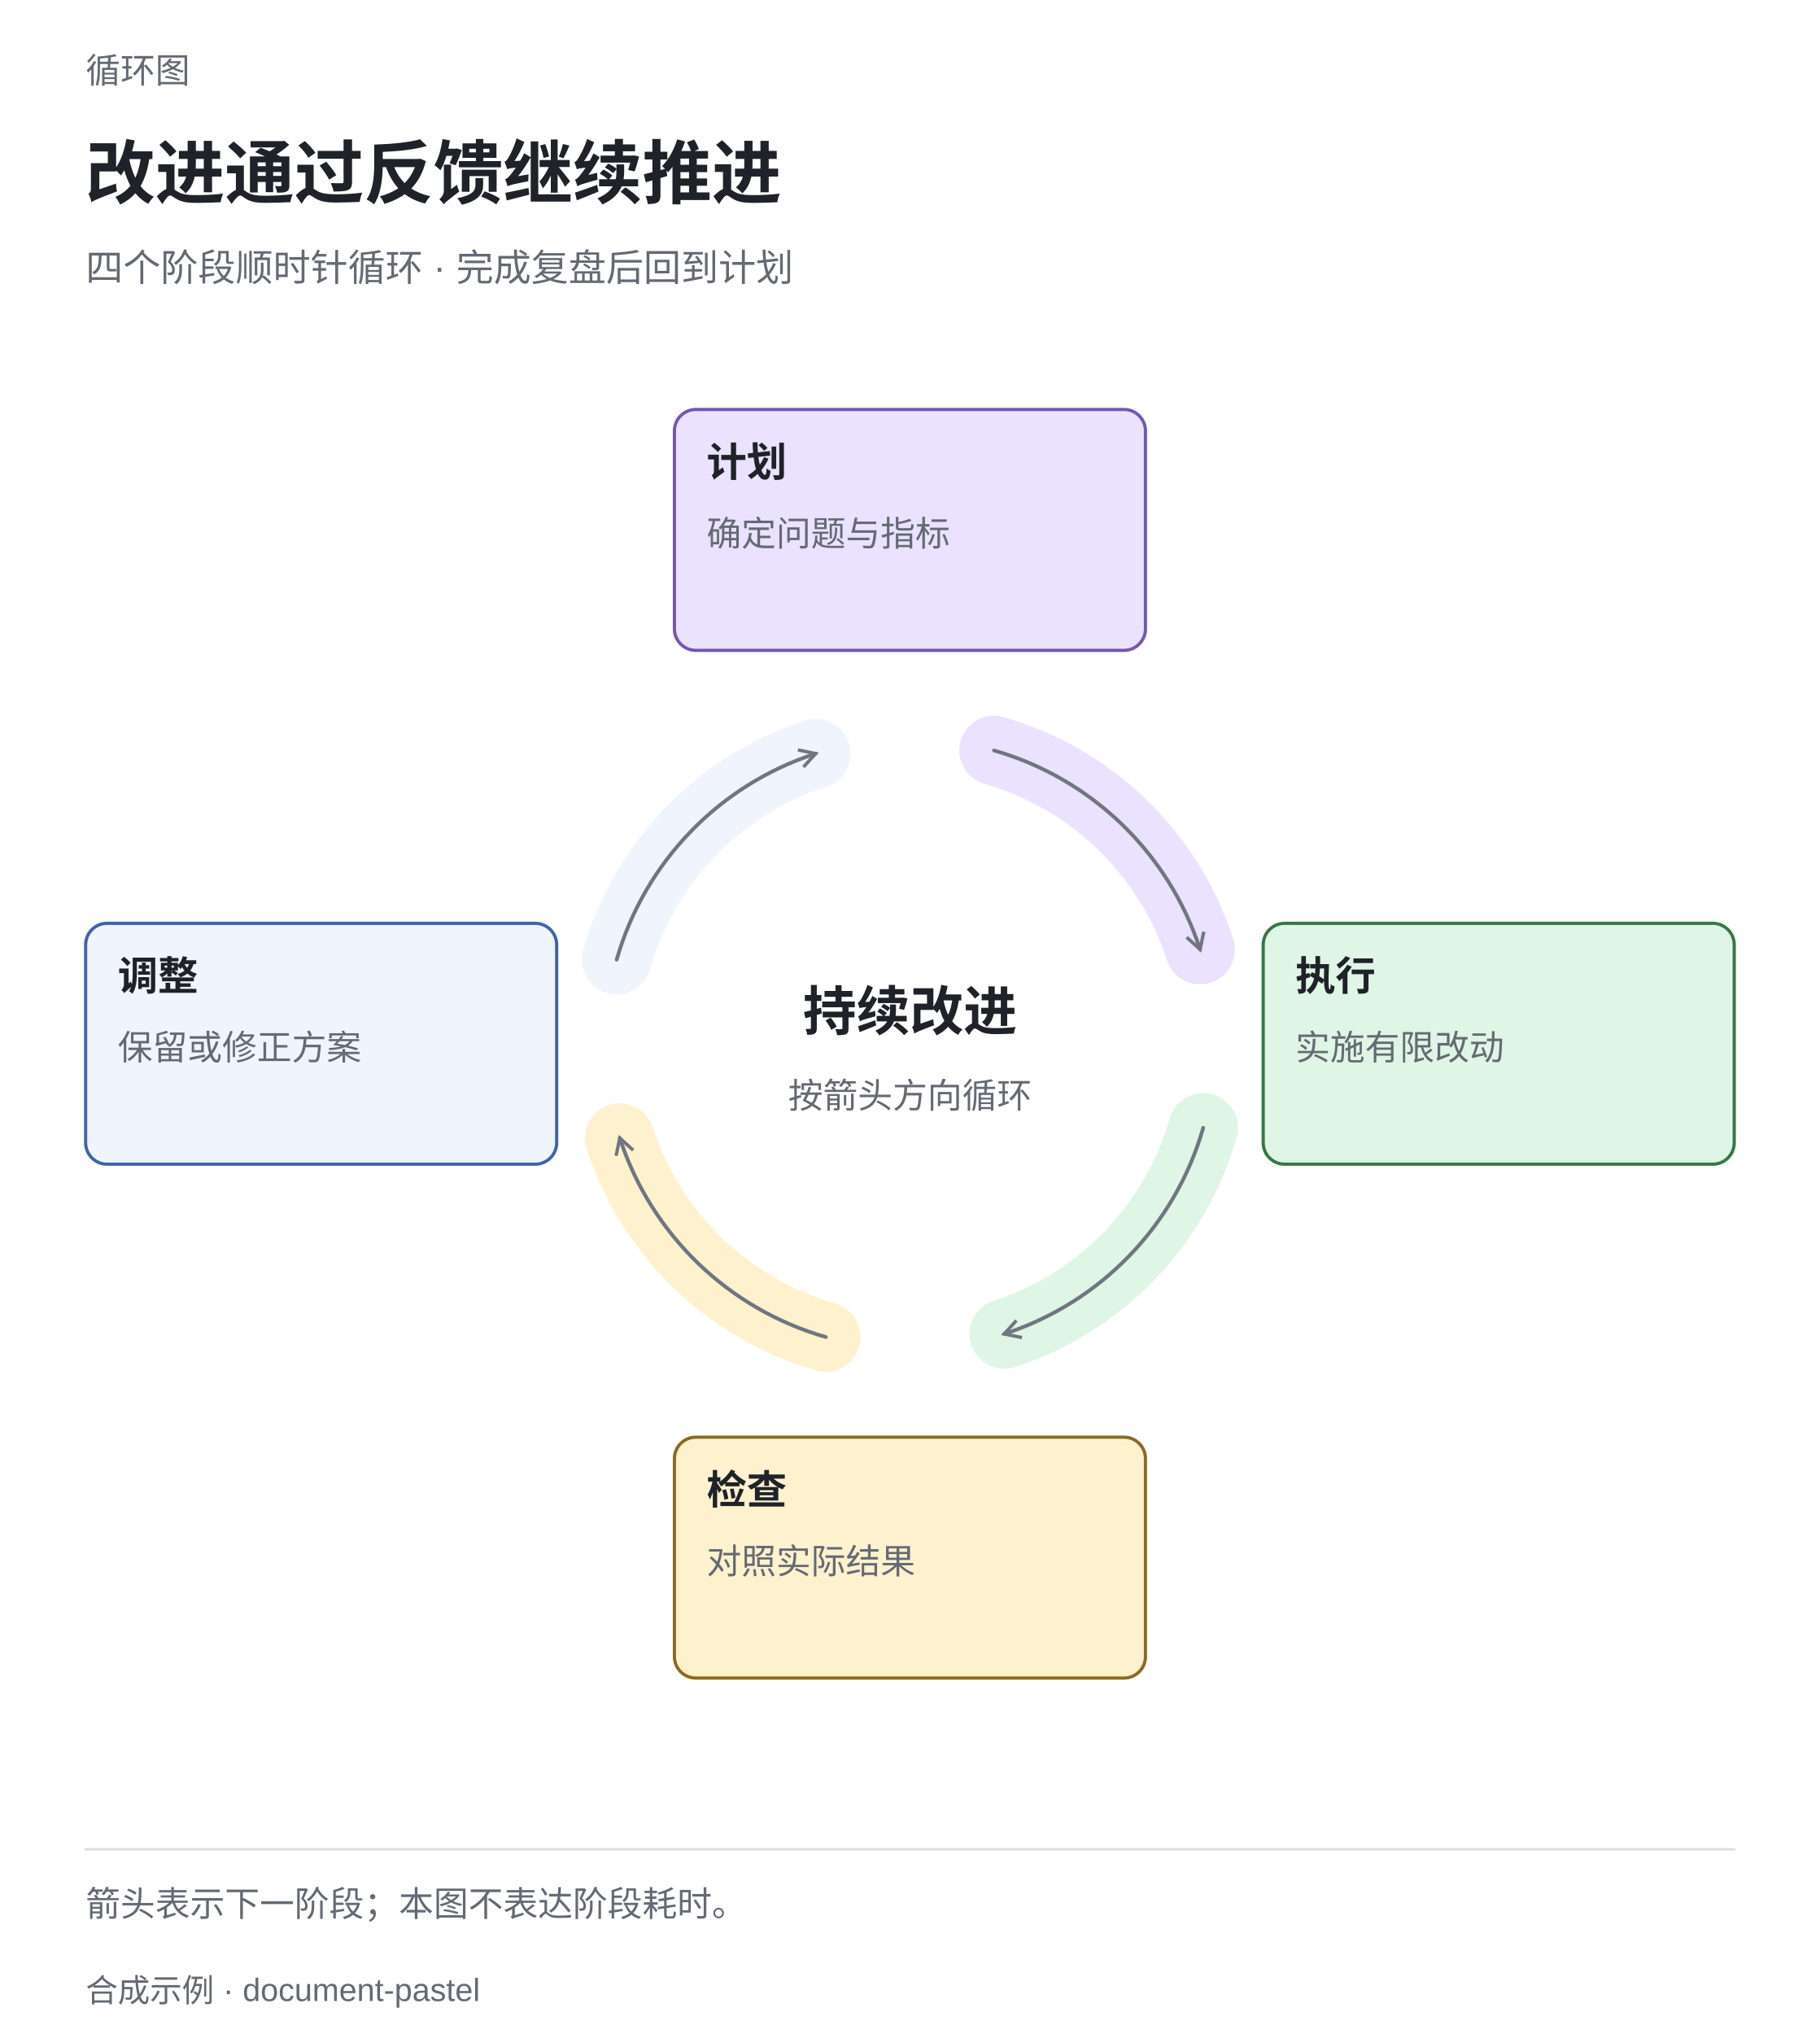
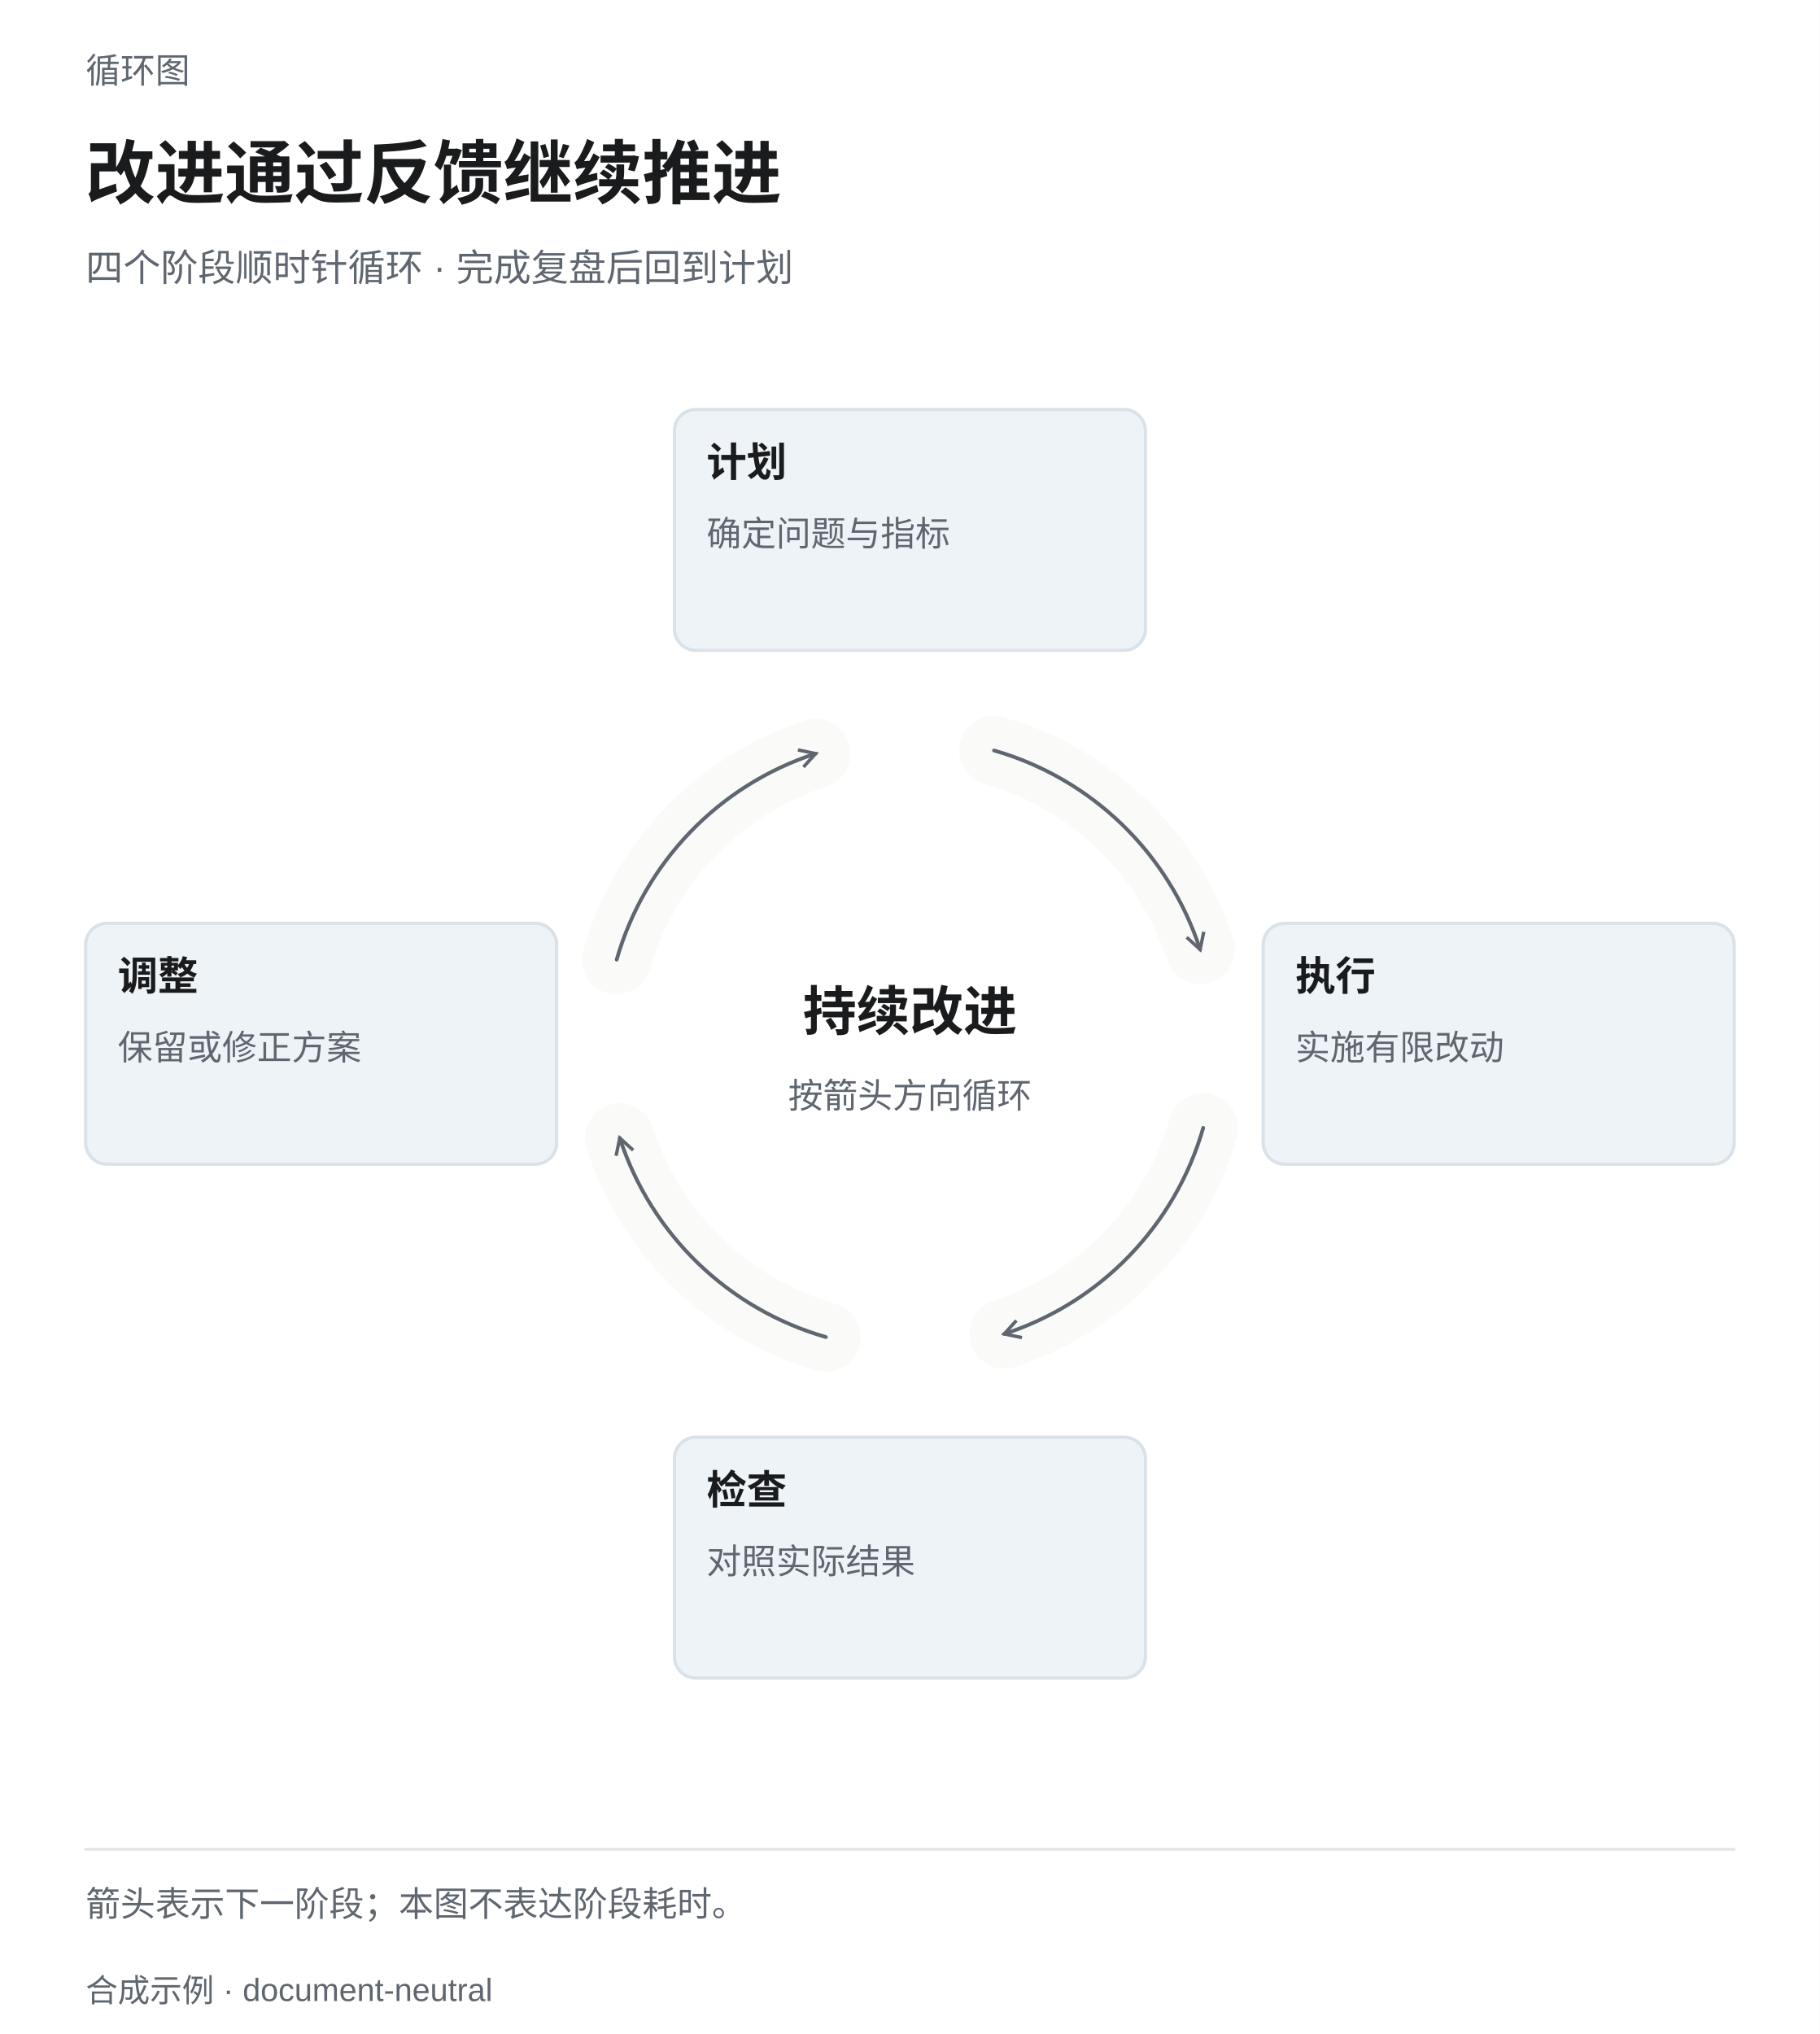
<svg xmlns="http://www.w3.org/2000/svg" width="680" height="760" viewBox="0 0 680 760" role="img">
  <defs>
    <marker id="arrow" viewBox="0 0 10 10" refX="8" refY="5" markerWidth="6" markerHeight="6" orient="auto">
-       <path d="M1 1 L8 5 L1 9" fill="none" stroke="#707680" stroke-width="1.5" />
+       <path d="M1 1 L8 5 L1 9" fill="none" stroke="#5F6670" stroke-width="1.5" />
    </marker>
  </defs>
-   <rect width="680" height="100%" fill="white" />
+   <rect width="680" height="100%" fill="#FFFFFF" />
  <g font-family="Arial, PingFang SC, Noto Sans CJK SC, sans-serif">
-     <text x="32" y="31.0" font-size="13" fill="#646A73" font-weight="400" text-anchor="start">循环图</text>
-     <text x="32" y="74.0" font-size="26" fill="#1F2329" font-weight="600" text-anchor="start">改进通过反馈继续推进</text>
-     <text x="32" y="105.0" font-size="14" fill="#646A73" font-weight="400" text-anchor="start">四个阶段顺时针循环 · 完成复盘后回到计划</text>
-     <text x="340" y="385.0" font-size="20" fill="#1F2329" font-weight="600" text-anchor="middle">持续改进</text>
-     <text x="340" y="414.0" font-size="13" fill="#646A73" font-weight="400" text-anchor="middle">按箭头方向循环</text>
-     <path d="M371.423 280.416 A114 114 0 0 1 448.42 354.772" fill="none" stroke="#EAE2FE" stroke-width="26" stroke-linecap="round" stroke-linejoin="round" />
-     <path d="M371.423 280.416 A114 114 0 0 1 448.42 354.772" fill="none" stroke="#707680" stroke-width="1.4" stroke-linecap="round" stroke-linejoin="round" marker-end="url(#arrow)" />
-     <rect x="252" y="153" width="176" height="90" rx="8" fill="#EAE2FE" stroke="#7456B2" stroke-width="1.2" />
-     <text x="264" y="178.0" font-size="15" fill="#1F2329" font-weight="600" text-anchor="start">计划</text>
-     <text x="264" y="204.0" font-size="13" fill="#646A73" font-weight="400" text-anchor="start">确定问题与指标</text>
-     <path d="M449.584 421.423 A114 114 0 0 1 375.228 498.42" fill="none" stroke="#DFF5E5" stroke-width="26" stroke-linecap="round" stroke-linejoin="round" />
-     <path d="M449.584 421.423 A114 114 0 0 1 375.228 498.42" fill="none" stroke="#707680" stroke-width="1.4" stroke-linecap="round" stroke-linejoin="round" marker-end="url(#arrow)" />
-     <rect x="472" y="345" width="176" height="90" rx="8" fill="#DFF5E5" stroke="#367747" stroke-width="1.2" />
-     <text x="484" y="370.0" font-size="15" fill="#1F2329" font-weight="600" text-anchor="start">执行</text>
-     <text x="484" y="396.0" font-size="13" fill="#646A73" font-weight="400" text-anchor="start">实施有限改动</text>
-     <path d="M308.577 499.584 A114 114 0 0 1 231.58 425.228" fill="none" stroke="#FEF1CE" stroke-width="26" stroke-linecap="round" stroke-linejoin="round" />
-     <path d="M308.577 499.584 A114 114 0 0 1 231.58 425.228" fill="none" stroke="#707680" stroke-width="1.4" stroke-linecap="round" stroke-linejoin="round" marker-end="url(#arrow)" />
-     <rect x="252" y="537" width="176" height="90" rx="8" fill="#FEF1CE" stroke="#896B21" stroke-width="1.2" />
-     <text x="264" y="562.0" font-size="15" fill="#1F2329" font-weight="600" text-anchor="start">检查</text>
-     <text x="264" y="588.0" font-size="13" fill="#646A73" font-weight="400" text-anchor="start">对照实际结果</text>
-     <path d="M230.416 358.577 A114 114 0 0 1 304.772 281.58" fill="none" stroke="#F0F4FC" stroke-width="26" stroke-linecap="round" stroke-linejoin="round" />
-     <path d="M230.416 358.577 A114 114 0 0 1 304.772 281.58" fill="none" stroke="#707680" stroke-width="1.4" stroke-linecap="round" stroke-linejoin="round" marker-end="url(#arrow)" />
-     <rect x="32" y="345" width="176" height="90" rx="8" fill="#F0F4FC" stroke="#4063A8" stroke-width="1.2" />
-     <text x="44" y="370.0" font-size="15" fill="#1F2329" font-weight="600" text-anchor="start">调整</text>
-     <text x="44" y="396.0" font-size="13" fill="#646A73" font-weight="400" text-anchor="start">保留或修正方案</text>
-     <path d="M32 691 H648" fill="none" stroke="#DEE0E3" stroke-width="1" stroke-linecap="round" stroke-linejoin="round" />
-     <text x="32" y="716.0" font-size="13" fill="#646A73" font-weight="400" text-anchor="start">箭头表示下一阶段；本图不表达阶段耗时。</text>
-     <text x="32" y="748.0" font-size="12" fill="#646A73" font-weight="400" text-anchor="start">合成示例 · document-pastel</text>
+     <text x="32" y="31.0" font-size="13" fill="#5F6670" font-weight="400" text-anchor="start">循环图</text>
+     <text x="32" y="74.0" font-size="26" fill="#1A1B1C" font-weight="600" text-anchor="start">改进通过反馈继续推进</text>
+     <text x="32" y="105.0" font-size="14" fill="#5F6670" font-weight="400" text-anchor="start">四个阶段顺时针循环 · 完成复盘后回到计划</text>
+     <text x="340" y="385.0" font-size="20" fill="#1A1B1C" font-weight="600" text-anchor="middle">持续改进</text>
+     <text x="340" y="414.0" font-size="13" fill="#5F6670" font-weight="400" text-anchor="middle">按箭头方向循环</text>
+     <path d="M371.423 280.416 A114 114 0 0 1 448.42 354.772" fill="none" stroke="#FAFAF8" stroke-width="26" stroke-linecap="round" stroke-linejoin="round" />
+     <path d="M371.423 280.416 A114 114 0 0 1 448.42 354.772" fill="none" stroke="#5F6670" stroke-width="1.4" stroke-linecap="round" stroke-linejoin="round" marker-end="url(#arrow)" />
+     <rect x="252" y="153" width="176" height="90" rx="8" fill="#EEF3F7" stroke="#D9E2E8" stroke-width="1.2" />
+     <text x="264" y="178.0" font-size="15" fill="#1A1B1C" font-weight="600" text-anchor="start">计划</text>
+     <text x="264" y="204.0" font-size="13" fill="#5F6670" font-weight="400" text-anchor="start">确定问题与指标</text>
+     <path d="M449.584 421.423 A114 114 0 0 1 375.228 498.42" fill="none" stroke="#FAFAF8" stroke-width="26" stroke-linecap="round" stroke-linejoin="round" />
+     <path d="M449.584 421.423 A114 114 0 0 1 375.228 498.42" fill="none" stroke="#5F6670" stroke-width="1.4" stroke-linecap="round" stroke-linejoin="round" marker-end="url(#arrow)" />
+     <rect x="472" y="345" width="176" height="90" rx="8" fill="#EEF3F7" stroke="#D9E2E8" stroke-width="1.2" />
+     <text x="484" y="370.0" font-size="15" fill="#1A1B1C" font-weight="600" text-anchor="start">执行</text>
+     <text x="484" y="396.0" font-size="13" fill="#5F6670" font-weight="400" text-anchor="start">实施有限改动</text>
+     <path d="M308.577 499.584 A114 114 0 0 1 231.58 425.228" fill="none" stroke="#FAFAF8" stroke-width="26" stroke-linecap="round" stroke-linejoin="round" />
+     <path d="M308.577 499.584 A114 114 0 0 1 231.58 425.228" fill="none" stroke="#5F6670" stroke-width="1.4" stroke-linecap="round" stroke-linejoin="round" marker-end="url(#arrow)" />
+     <rect x="252" y="537" width="176" height="90" rx="8" fill="#EEF3F7" stroke="#D9E2E8" stroke-width="1.2" />
+     <text x="264" y="562.0" font-size="15" fill="#1A1B1C" font-weight="600" text-anchor="start">检查</text>
+     <text x="264" y="588.0" font-size="13" fill="#5F6670" font-weight="400" text-anchor="start">对照实际结果</text>
+     <path d="M230.416 358.577 A114 114 0 0 1 304.772 281.58" fill="none" stroke="#FAFAF8" stroke-width="26" stroke-linecap="round" stroke-linejoin="round" />
+     <path d="M230.416 358.577 A114 114 0 0 1 304.772 281.58" fill="none" stroke="#5F6670" stroke-width="1.4" stroke-linecap="round" stroke-linejoin="round" marker-end="url(#arrow)" />
+     <rect x="32" y="345" width="176" height="90" rx="8" fill="#EEF3F7" stroke="#D9E2E8" stroke-width="1.2" />
+     <text x="44" y="370.0" font-size="15" fill="#1A1B1C" font-weight="600" text-anchor="start">调整</text>
+     <text x="44" y="396.0" font-size="13" fill="#5F6670" font-weight="400" text-anchor="start">保留或修正方案</text>
+     <path d="M32 691 H648" fill="none" stroke="#E4E3DD" stroke-width="1" stroke-linecap="round" stroke-linejoin="round" />
+     <text x="32" y="716.0" font-size="13" fill="#5F6670" font-weight="400" text-anchor="start">箭头表示下一阶段；本图不表达阶段耗时。</text>
+     <text x="32" y="748.0" font-size="12" fill="#5F6670" font-weight="400" text-anchor="start">合成示例 · document-neutral</text>
  </g>
</svg>
